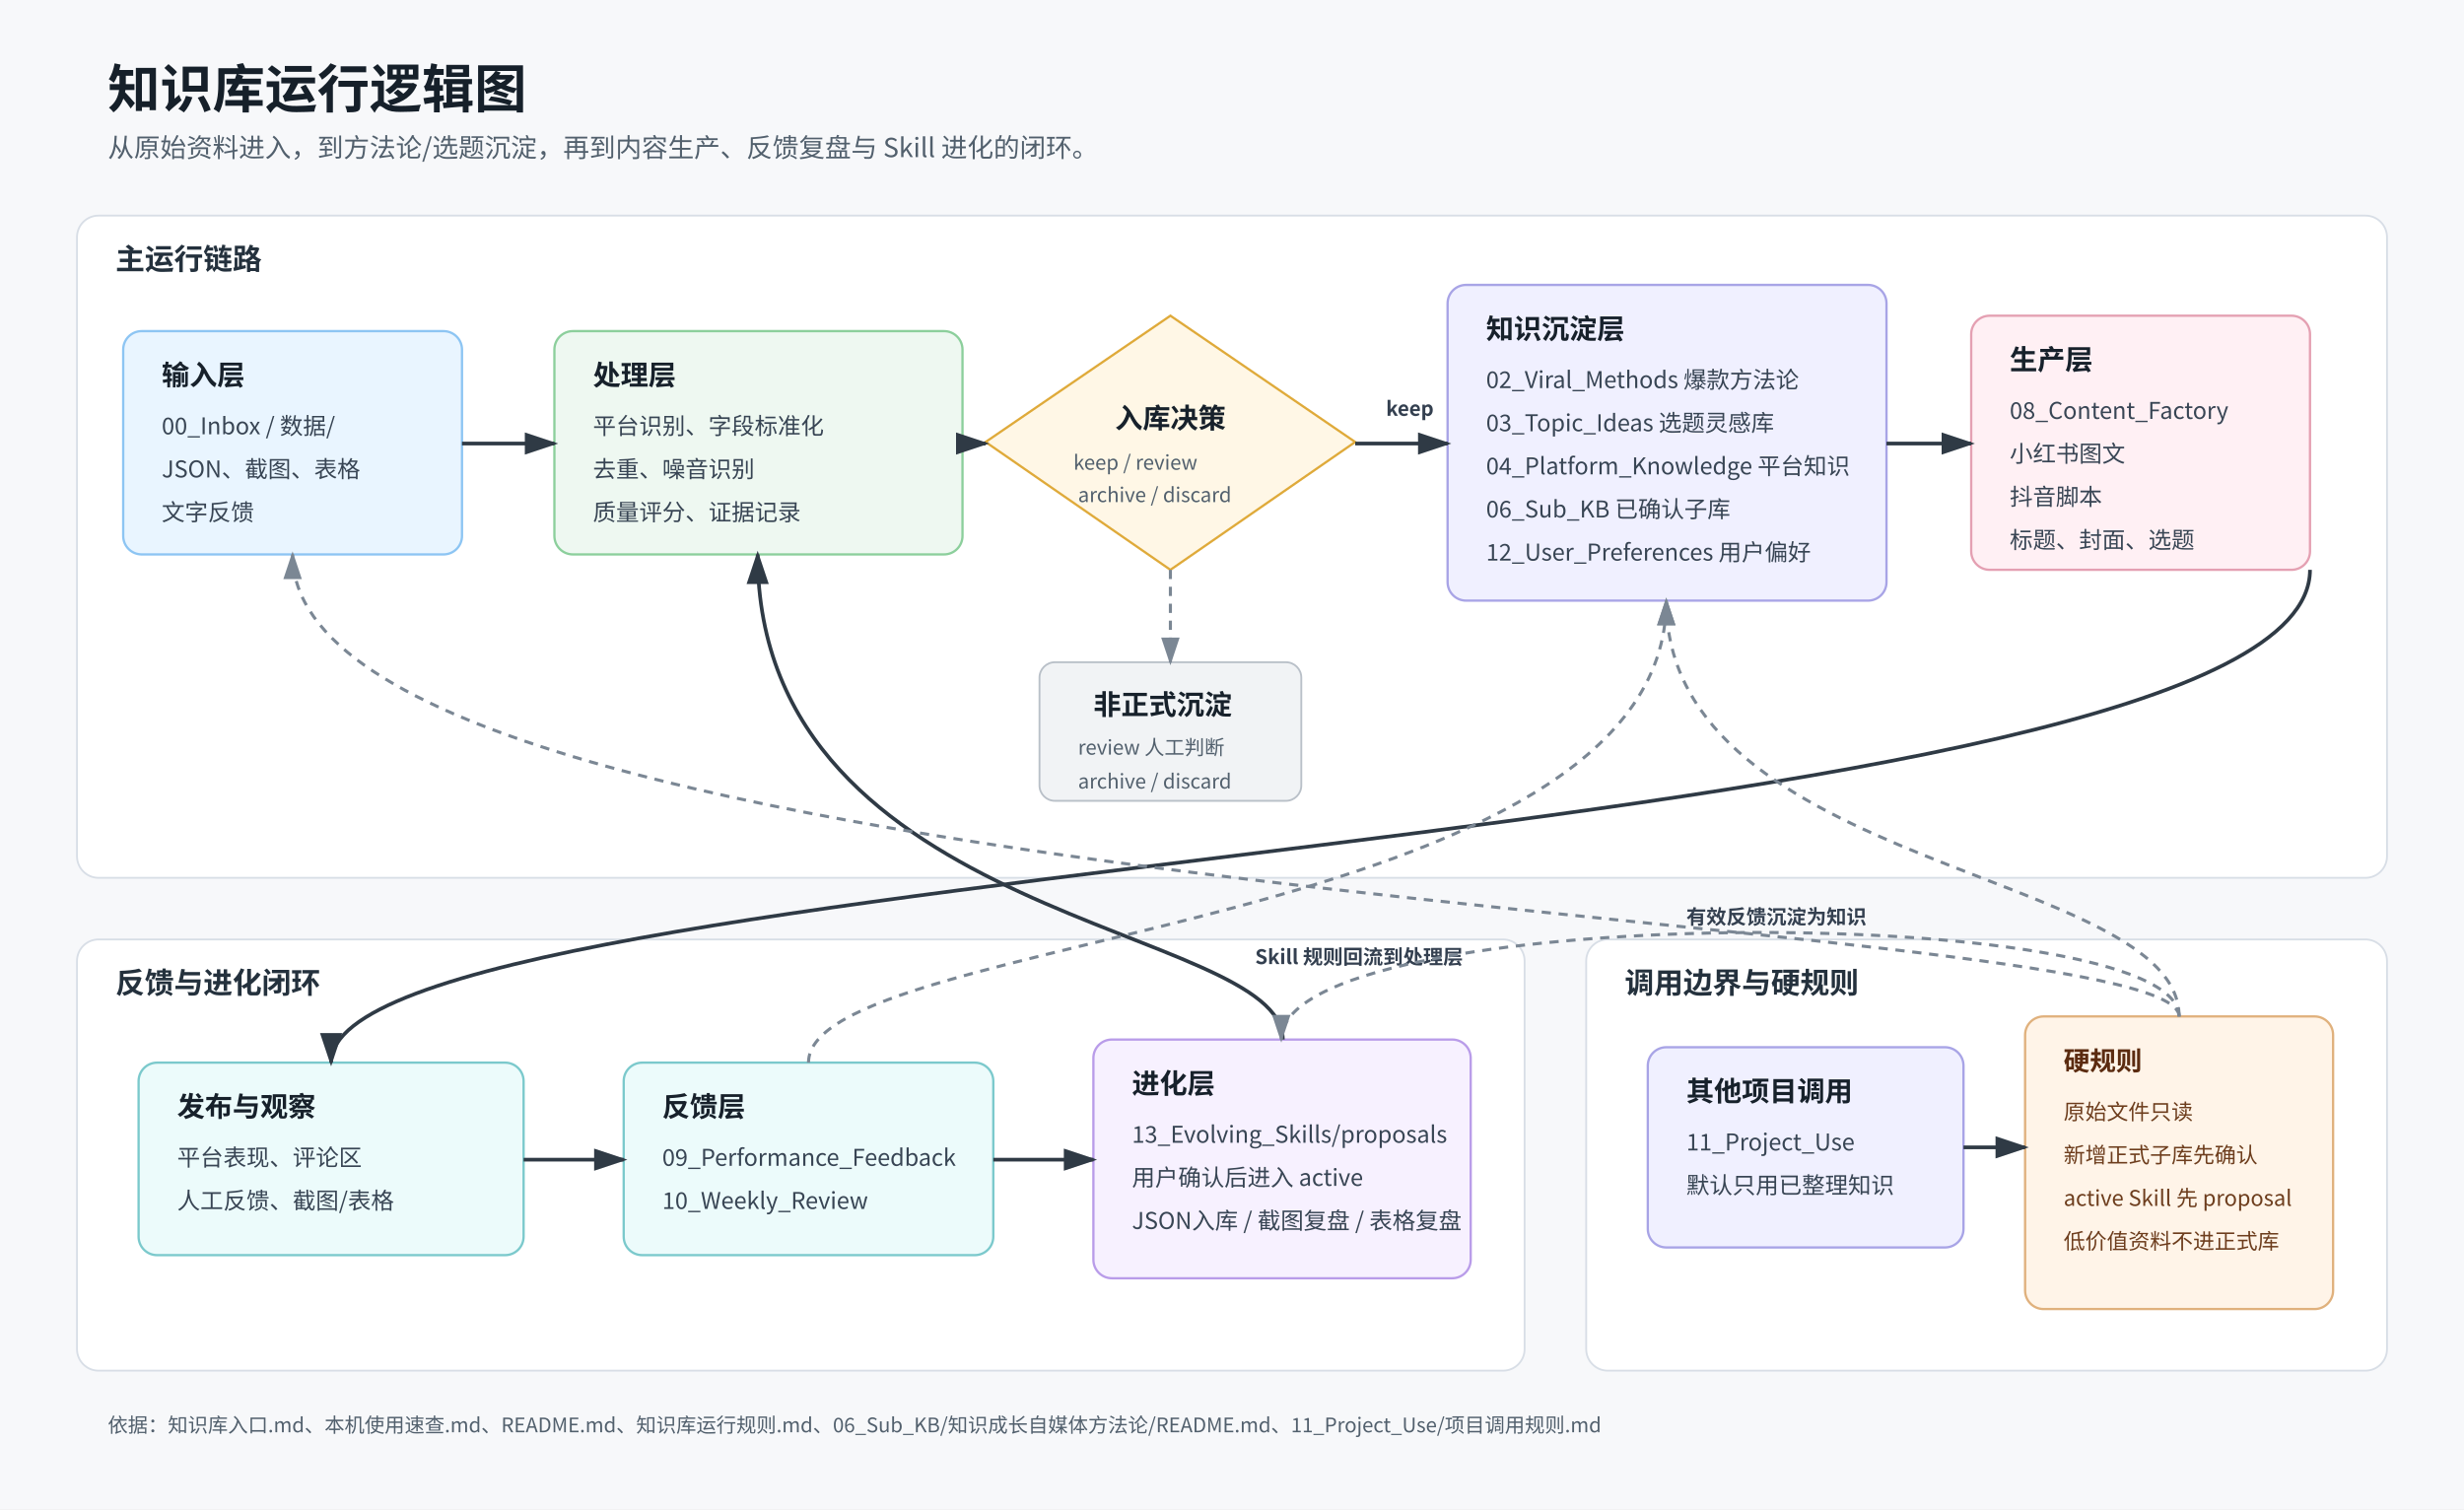
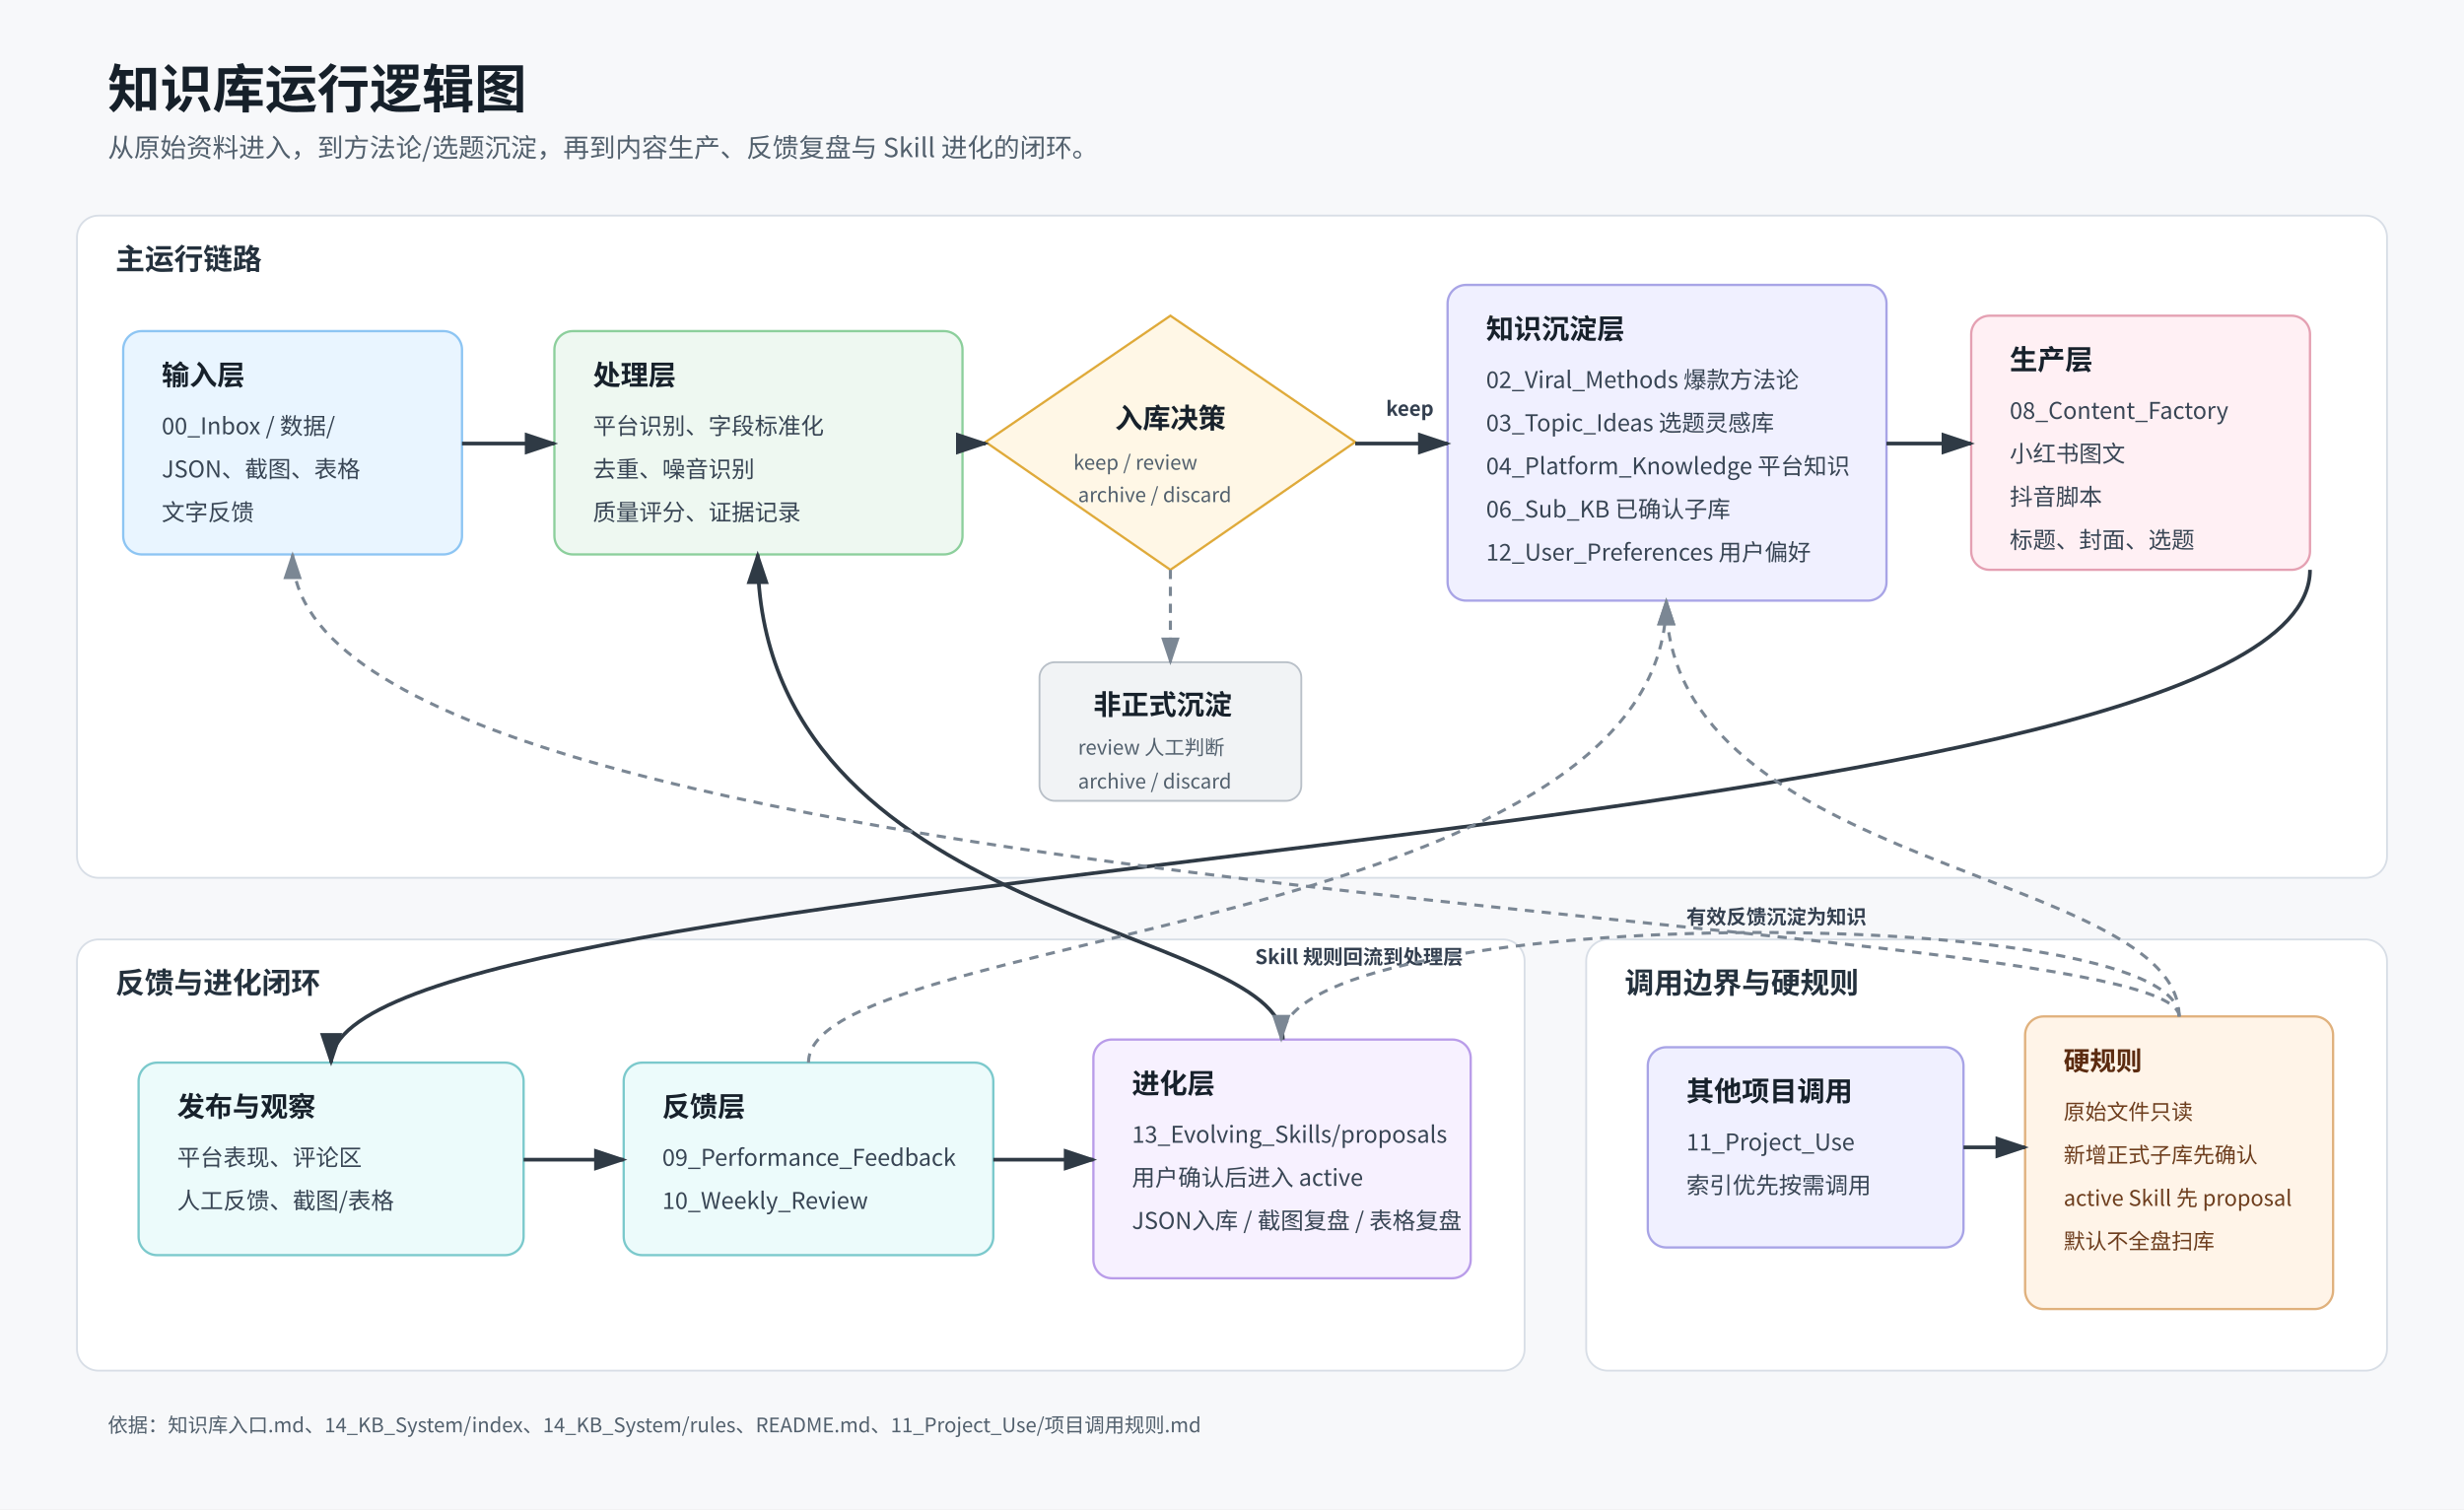
<svg xmlns="http://www.w3.org/2000/svg" width="1600" height="980" viewBox="0 0 1600 980" role="img" aria-labelledby="title desc">
  <defs>
    <marker id="arrow" markerWidth="10" markerHeight="10" refX="8" refY="3" orient="auto" markerUnits="strokeWidth">
      <path d="M0,0 L0,6 L9,3 z" fill="#2f3a45" />
    </marker>
    <marker id="arrow-soft" markerWidth="10" markerHeight="10" refX="8" refY="3" orient="auto" markerUnits="strokeWidth">
      <path d="M0,0 L0,6 L9,3 z" fill="#7b8794" />
    </marker>
    <style>
      .bg { fill: #f7f8fa; }
      .title { font: 700 34px -apple-system, BlinkMacSystemFont, "PingFang SC", "Noto Sans CJK SC", "Microsoft YaHei", sans-serif; fill: #16202a; }
      .subtitle { font: 400 17px -apple-system, BlinkMacSystemFont, "PingFang SC", "Noto Sans CJK SC", "Microsoft YaHei", sans-serif; fill: #52606d; }
      .lane-title { font: 700 19px -apple-system, BlinkMacSystemFont, "PingFang SC", "Noto Sans CJK SC", "Microsoft YaHei", sans-serif; fill: #24313d; }
      .box-title { font: 700 18px -apple-system, BlinkMacSystemFont, "PingFang SC", "Noto Sans CJK SC", "Microsoft YaHei", sans-serif; fill: #17212b; }
      .box-text { font: 400 15px -apple-system, BlinkMacSystemFont, "PingFang SC", "Noto Sans CJK SC", "Microsoft YaHei", sans-serif; fill: #384554; }
      .small { font: 400 13px -apple-system, BlinkMacSystemFont, "PingFang SC", "Noto Sans CJK SC", "Microsoft YaHei", sans-serif; fill: #52606d; }
      .guard-title { font: 700 17px -apple-system, BlinkMacSystemFont, "PingFang SC", "Noto Sans CJK SC", "Microsoft YaHei", sans-serif; fill: #5b2b10; }
      .guard-text { font: 400 14px -apple-system, BlinkMacSystemFont, "PingFang SC", "Noto Sans CJK SC", "Microsoft YaHei", sans-serif; fill: #6d3d1d; }
      .lane { fill: #ffffff; stroke: #d8dee6; stroke-width: 1.2; rx: 14; }
      .input { fill: #e9f5ff; stroke: #8dc5f3; stroke-width: 1.5; rx: 12; }
      .process { fill: #eef8f1; stroke: #8ccf9c; stroke-width: 1.5; rx: 12; }
      .decision { fill: #fff7e6; stroke: #dfaa3a; stroke-width: 1.5; }
      .knowledge { fill: #f0f0ff; stroke: #a8a4e6; stroke-width: 1.5; rx: 12; }
      .output { fill: #fff0f4; stroke: #e4a0b2; stroke-width: 1.5; rx: 12; }
      .feedback { fill: #ecfbfb; stroke: #7bc9cc; stroke-width: 1.5; rx: 12; }
      .skill { fill: #f7f1ff; stroke: #b99ce9; stroke-width: 1.5; rx: 12; }
      .guard { fill: #fff4e8; stroke: #e0b17d; stroke-width: 1.5; rx: 12; }
      .archive { fill: #f1f3f5; stroke: #b9c0c8; stroke-width: 1.2; rx: 10; }
      .arrow { stroke: #2f3a45; stroke-width: 2.4; fill: none; marker-end: url(#arrow); }
      .soft-arrow { stroke: #7b8794; stroke-width: 2; fill: none; marker-end: url(#arrow-soft); stroke-dasharray: 6 5; }
      .label { font: 600 13px -apple-system, BlinkMacSystemFont, "PingFang SC", "Noto Sans CJK SC", "Microsoft YaHei", sans-serif; fill: #344050; }
    </style>
  </defs>
  <rect class="bg" x="0" y="0" width="1600" height="980" />
  <text class="title" x="70" y="70">知识库运行逻辑图</text>
  <text class="subtitle" x="70" y="102">从原始资料进入，到方法论/选题沉淀，再到内容生产、反馈复盘与 Skill 进化的闭环。</text>
  <rect class="lane" x="50" y="140" width="1500" height="430" />
  <text class="lane-title" x="75" y="175">主运行链路</text>
  <rect class="input" x="80" y="215" width="220" height="145" />
  <text class="box-title" x="105" y="250">输入层</text>
  <text class="box-text" x="105" y="282">00_Inbox / 数据/</text>
  <text class="box-text" x="105" y="310">JSON、截图、表格</text>
  <text class="box-text" x="105" y="338">文字反馈</text>
  <rect class="process" x="360" y="215" width="265" height="145" />
  <text class="box-title" x="385" y="250">处理层</text>
  <text class="box-text" x="385" y="282">平台识别、字段标准化</text>
  <text class="box-text" x="385" y="310">去重、噪音识别</text>
  <text class="box-text" x="385" y="338">质量评分、证据记录</text>
  <polygon class="decision" points="760,205 880,287 760,370 640,287" />
  <text class="box-title" x="724" y="278">入库决策</text>
  <text class="small" x="697" y="305">keep / review</text>
  <text class="small" x="700" y="326">archive / discard</text>
  <rect class="knowledge" x="940" y="185" width="285" height="205" />
  <text class="box-title" x="965" y="220">知识沉淀层</text>
  <text class="box-text" x="965" y="252">02_Viral_Methods 爆款方法论</text>
  <text class="box-text" x="965" y="280">03_Topic_Ideas 选题灵感库</text>
  <text class="box-text" x="965" y="308">04_Platform_Knowledge 平台知识</text>
  <text class="box-text" x="965" y="336">06_Sub_KB 已确认子库</text>
  <text class="box-text" x="965" y="364">12_User_Preferences 用户偏好</text>
  <rect class="output" x="1280" y="205" width="220" height="165" />
  <text class="box-title" x="1305" y="240">生产层</text>
  <text class="box-text" x="1305" y="272">08_Content_Factory</text>
  <text class="box-text" x="1305" y="300">小红书图文</text>
  <text class="box-text" x="1305" y="328">抖音脚本</text>
  <text class="box-text" x="1305" y="356">标题、封面、选题</text>
  <rect class="archive" x="675" y="430" width="170" height="90" />
  <text class="box-title" x="710" y="464">非正式沉淀</text>
  <text class="small" x="700" y="490">review 人工判断</text>
  <text class="small" x="700" y="512">archive / discard</text>
  <path class="arrow" d="M300 288 L360 288" />
  <path class="arrow" d="M625 288 L640 288" />
  <path class="arrow" d="M880 288 L940 288" />
  <path class="arrow" d="M1225 288 L1280 288" />
  <path class="soft-arrow" d="M760 370 L760 430" />
  <text class="label" x="900" y="270">keep</text>
  <rect class="lane" x="50" y="610" width="940" height="280" />
  <text class="lane-title" x="75" y="645">反馈与进化闭环</text>
  <rect class="feedback" x="90" y="690" width="250" height="125" />
  <text class="box-title" x="115" y="725">发布与观察</text>
  <text class="box-text" x="115" y="757">平台表现、评论区</text>
  <text class="box-text" x="115" y="785">人工反馈、截图/表格</text>
  <rect class="feedback" x="405" y="690" width="240" height="125" />
  <text class="box-title" x="430" y="725">反馈层</text>
  <text class="box-text" x="430" y="757">09_Performance_Feedback</text>
  <text class="box-text" x="430" y="785">10_Weekly_Review</text>
  <rect class="skill" x="710" y="675" width="245" height="155" />
  <text class="box-title" x="735" y="710">进化层</text>
  <text class="box-text" x="735" y="742">13_Evolving_Skills/proposals</text>
  <text class="box-text" x="735" y="770">用户确认后进入 active</text>
  <text class="box-text" x="735" y="798">JSON入库 / 截图复盘 / 表格复盘</text>
  <path class="arrow" d="M1500 370 C1500 555, 215 555, 215 690" />
  <path class="arrow" d="M340 753 L405 753" />
  <path class="arrow" d="M645 753 L710 753" />
  <path class="arrow" d="M833 675 C833 600, 492 600, 492 360" />
  <path class="soft-arrow" d="M525 690 C525 605, 1082 605, 1082 390" />
  <text class="label" x="815" y="626">Skill 规则回流到处理层</text>
  <text class="label" x="1095" y="600">有效反馈沉淀为知识</text>
  <rect class="lane" x="1030" y="610" width="520" height="280" />
  <text class="lane-title" x="1055" y="645">调用边界与硬规则</text>
  <rect class="knowledge" x="1070" y="680" width="205" height="130" />
  <text class="box-title" x="1095" y="715">其他项目调用</text>
  <text class="box-text" x="1095" y="747">11_Project_Use</text>
-   <text class="box-text" x="1095" y="775">默认只用已整理知识</text>
+   <text class="box-text" x="1095" y="775">索引优先按需调用</text>
  <rect class="guard" x="1315" y="660" width="200" height="190" />
  <text class="guard-title" x="1340" y="695">硬规则</text>
  <text class="guard-text" x="1340" y="727">原始文件只读</text>
  <text class="guard-text" x="1340" y="755">新增正式子库先确认</text>
  <text class="guard-text" x="1340" y="783">active Skill 先 proposal</text>
-   <text class="guard-text" x="1340" y="811">低价值资料不进正式库</text>
+   <text class="guard-text" x="1340" y="811">默认不全盘扫库</text>
  <path class="arrow" d="M1275 745 L1315 745" />
  <path class="soft-arrow" d="M1415 660 C1415 590, 190 590, 190 360" />
  <path class="soft-arrow" d="M1415 660 C1415 565, 1082 565, 1082 390" />
  <path class="soft-arrow" d="M1415 660 C1415 585, 832 585, 832 675" />
-   <text class="small" x="70" y="930">依据：知识库入口.md、本机使用速查.md、README.md、知识库运行规则.md、06_Sub_KB/知识成长自媒体方法论/README.md、11_Project_Use/项目调用规则.md</text>
+   <text class="small" x="70" y="930">依据：知识库入口.md、14_KB_System/index、14_KB_System/rules、README.md、11_Project_Use/项目调用规则.md</text>
</svg>
